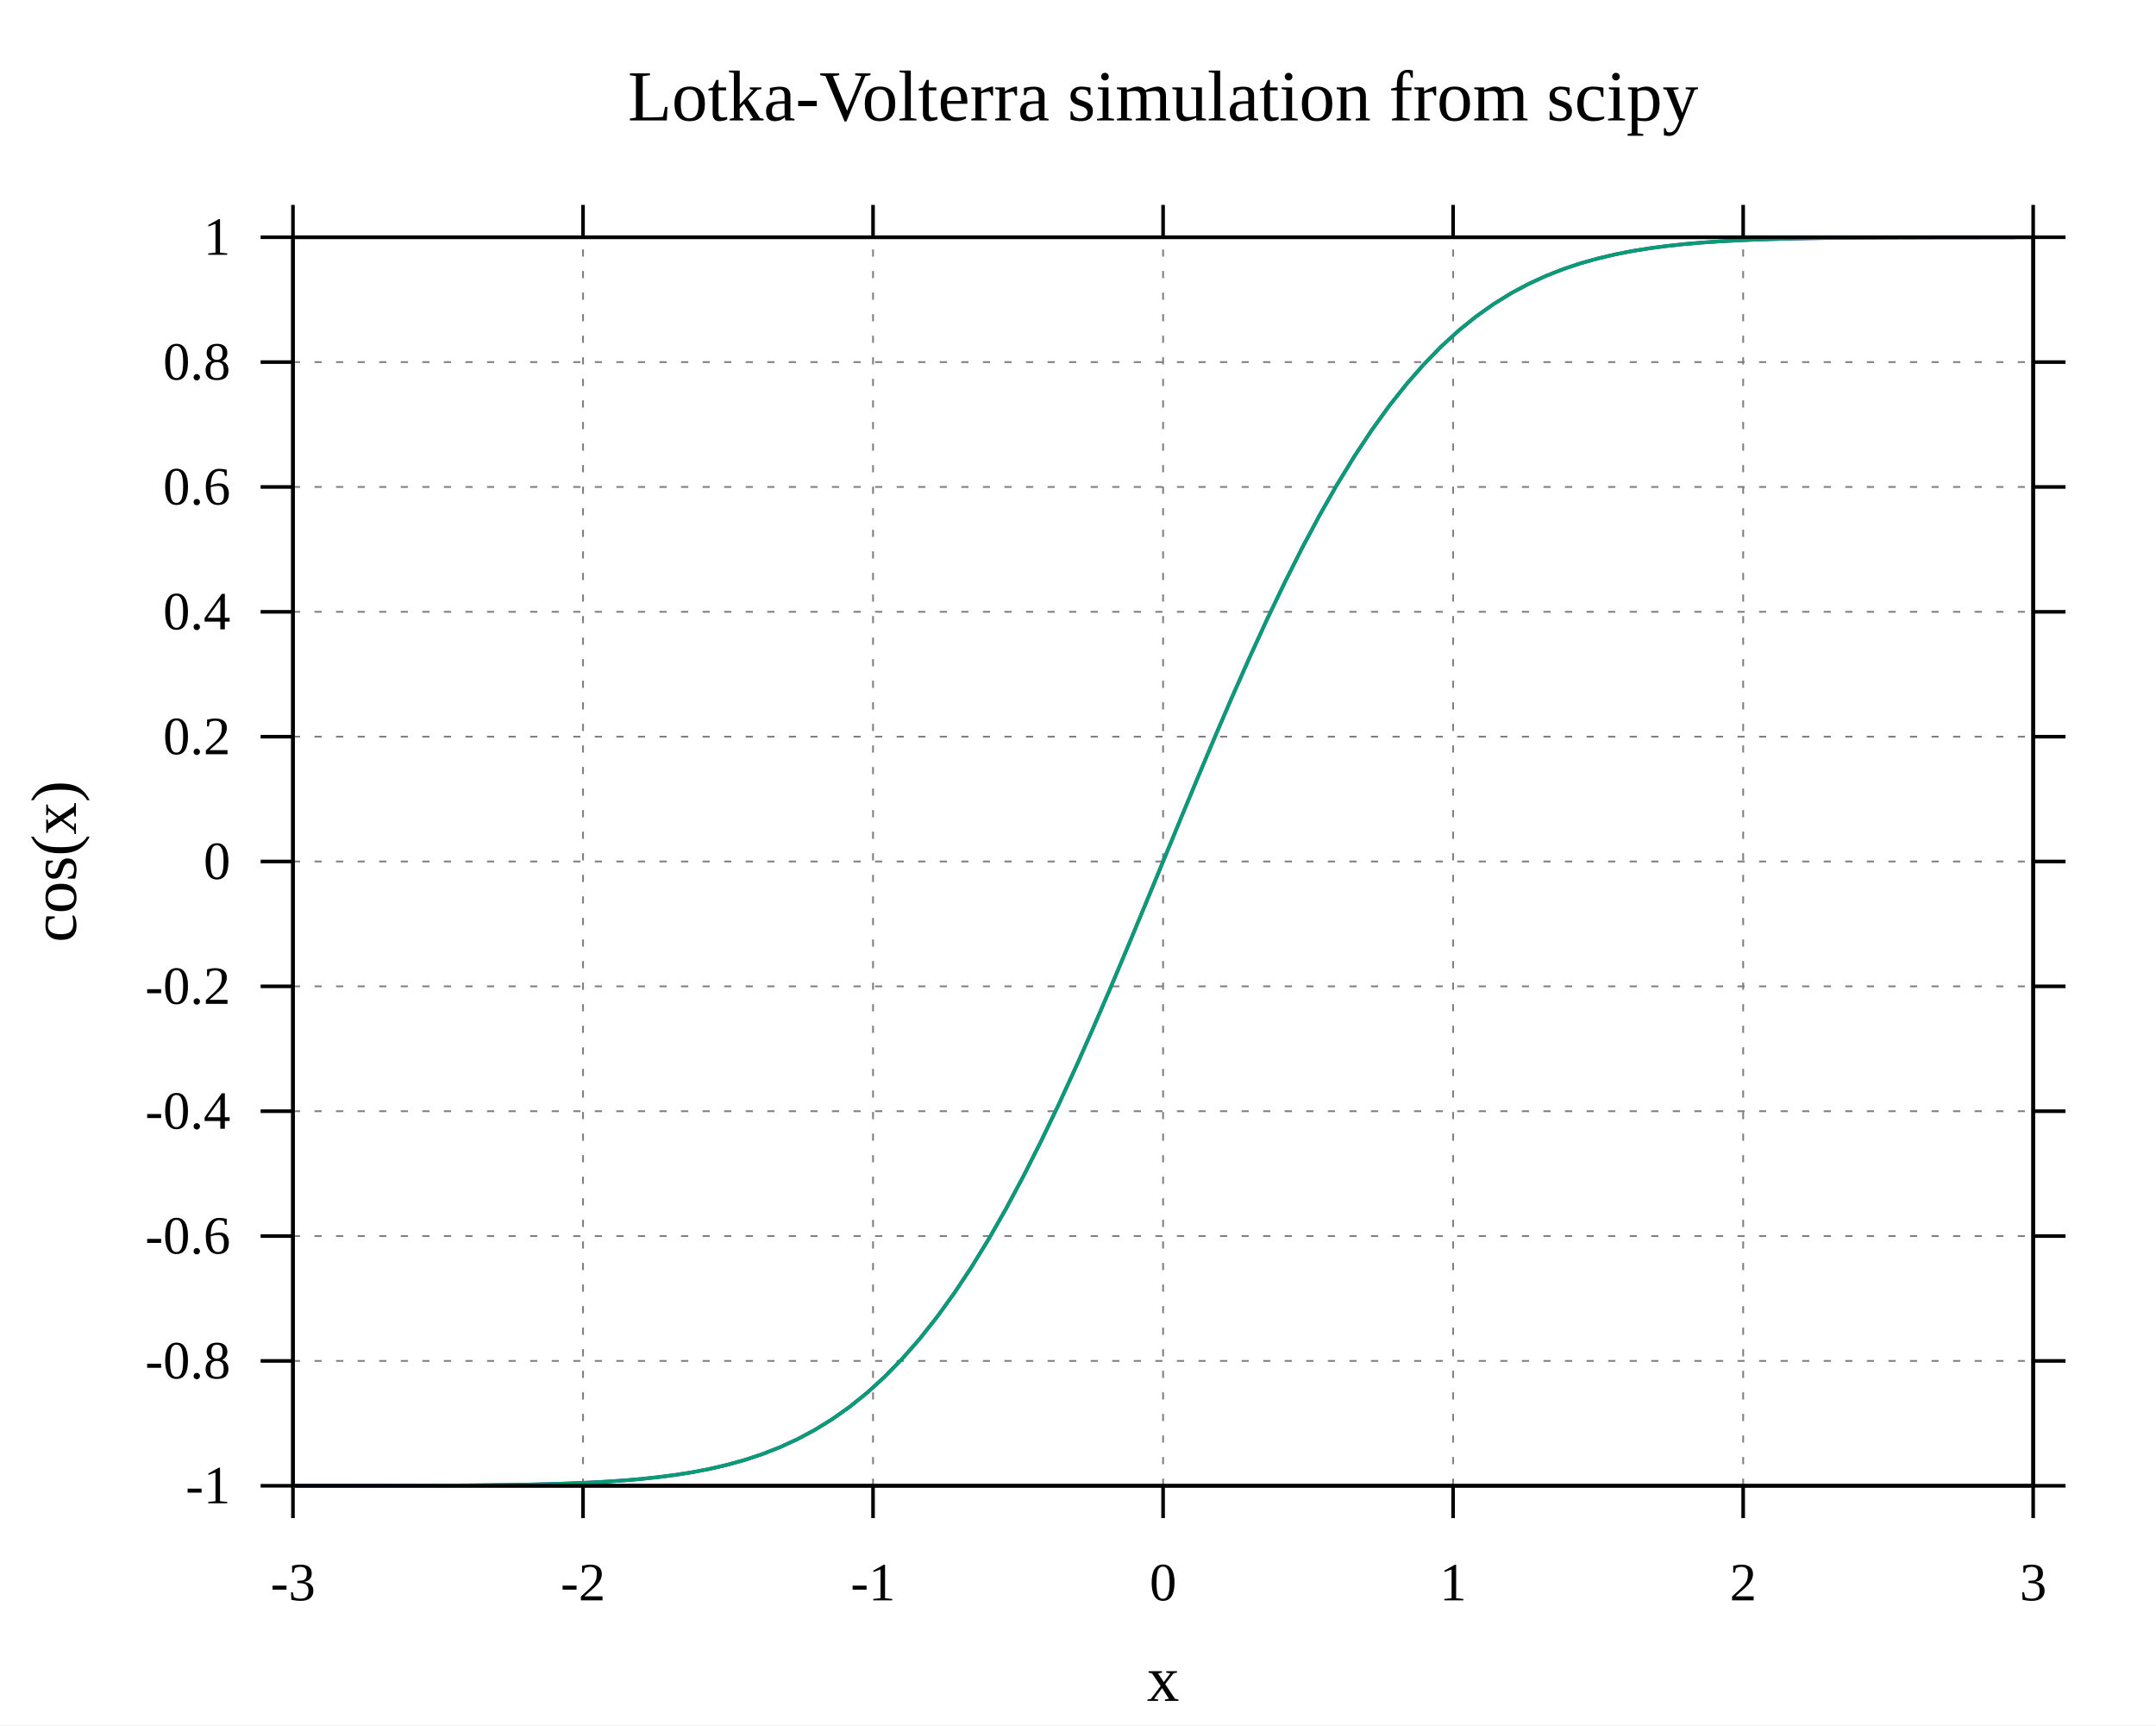
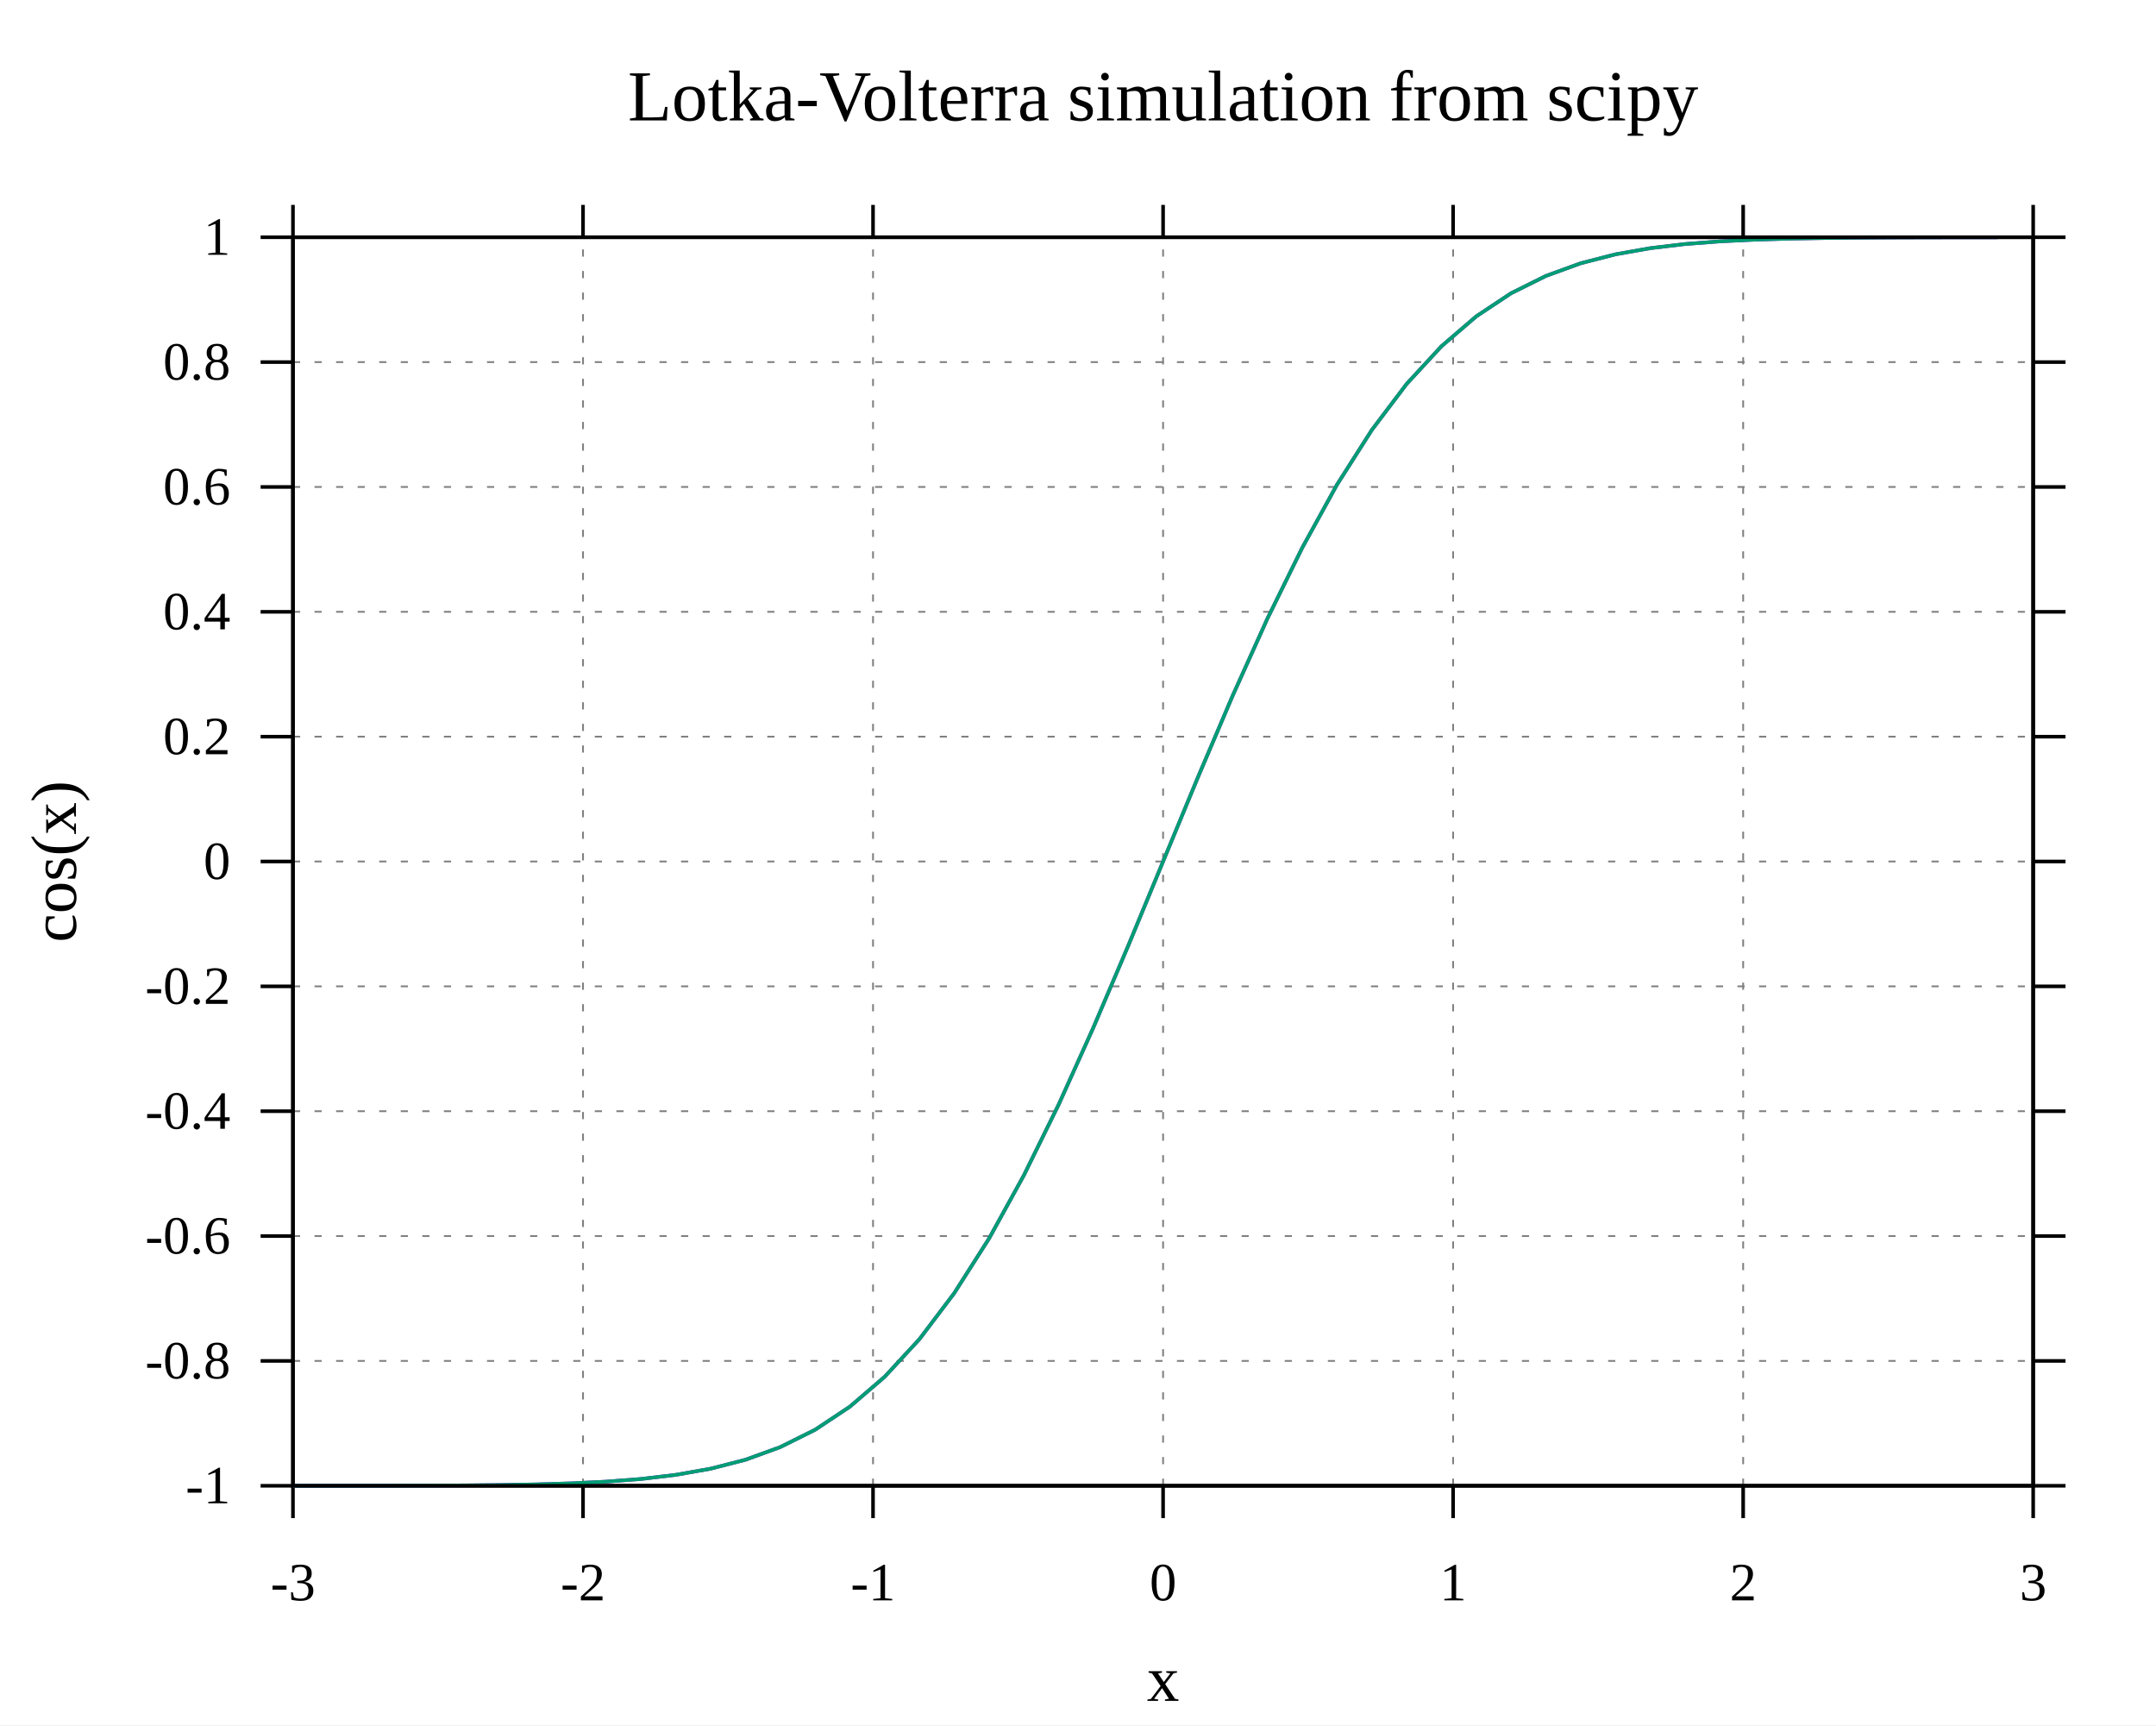
<svg xmlns="http://www.w3.org/2000/svg" xmlns:xlink="http://www.w3.org/1999/xlink" width="600" height="480" viewBox="0 0 600 480">
  <g id="gnuplot_canvas">
    <rect x="0" y="0" width="600" height="480" fill="#ffffff" />
    <defs>
      <circle id="gpDot" r="0.5" stroke-width="0.5" stroke="currentColor" />
      <path id="gpPt0" stroke-width="0.222" stroke="currentColor" d="M-1,0 h2 M0,-1 v2" />
      <path id="gpPt1" stroke-width="0.222" stroke="currentColor" d="M-1,-1 L1,1 M1,-1 L-1,1" />
      <path id="gpPt2" stroke-width="0.222" stroke="currentColor" d="M-1,0 L1,0 M0,-1 L0,1 M-1,-1 L1,1 M-1,1 L1,-1" />
      <rect id="gpPt3" stroke-width="0.222" stroke="currentColor" x="-1" y="-1" width="2" height="2" />
      <rect id="gpPt4" stroke-width="0.222" stroke="currentColor" fill="currentColor" x="-1" y="-1" width="2" height="2" />
      <circle id="gpPt5" stroke-width="0.222" stroke="currentColor" cx="0" cy="0" r="1" />
      <use xlink:href="#gpPt5" id="gpPt6" fill="currentColor" stroke="none" />
      <path id="gpPt7" stroke-width="0.222" stroke="currentColor" d="M0,-1.33 L-1.33,0.67 L1.33,0.67 z" />
      <use xlink:href="#gpPt7" id="gpPt8" fill="currentColor" stroke="none" />
      <use xlink:href="#gpPt7" id="gpPt9" stroke="currentColor" transform="rotate(180)" />
      <use xlink:href="#gpPt9" id="gpPt10" fill="currentColor" stroke="none" />
      <use xlink:href="#gpPt3" id="gpPt11" stroke="currentColor" transform="rotate(45)" />
      <use xlink:href="#gpPt11" id="gpPt12" fill="currentColor" stroke="none" />
      <path id="gpPt13" stroke-width="0.222" stroke="currentColor" d="M0,1.330 L1.265,0.411 L0.782,-1.067 L-0.782,-1.076 L-1.265,0.411 z" />
      <use xlink:href="#gpPt13" id="gpPt14" fill="currentColor" stroke="none" />
      <filter id="textbox" filterUnits="objectBoundingBox" x="0" y="0" height="1" width="1">
        <feFlood flood-color="#FFFFFF" flood-opacity="1" result="bgnd" />
        <feComposite in="SourceGraphic" in2="bgnd" operator="atop" />
      </filter>
      <filter id="greybox" filterUnits="objectBoundingBox" x="0" y="0" height="1" width="1">
        <feFlood flood-color="lightgrey" flood-opacity="1" result="grey" />
        <feComposite in="SourceGraphic" in2="grey" operator="atop" />
      </filter>
    </defs>
    <g fill="none" color="#FFFFFF" stroke="currentColor" stroke-width="1.00" stroke-linecap="butt" stroke-linejoin="miter">
</g>
    <g fill="none" color="black" stroke="currentColor" stroke-width="1.00" stroke-linecap="butt" stroke-linejoin="miter">
</g>
    <g fill="none" color="black" stroke="black" stroke-width="0.50" stroke-linecap="butt" stroke-linejoin="miter">
</g>
    <g fill="none" color="gray" stroke="currentColor" stroke-width="0.50" stroke-linecap="butt" stroke-linejoin="miter">
      <path stroke="gray" stroke-dasharray="2,4" class="gridline" d="M81.53,413.40 L565.82,413.40  " />
    </g>
    <g fill="none" color="gray" stroke="gray" stroke-width="1.00" stroke-linecap="butt" stroke-linejoin="miter">
</g>
    <g fill="none" color="black" stroke="currentColor" stroke-width="1.00" stroke-linecap="butt" stroke-linejoin="miter">
      <path stroke="black" d="M81.53,413.40 L72.53,413.40 M565.82,413.40 L574.82,413.40  " />
      <g transform="translate(64.14,418.28)" stroke="none" fill="black" font-family="Times New Roman" font-size="15.00" text-anchor="end">
        <text>
          <tspan font-family="Times New Roman">-1</tspan>
        </text>
      </g>
    </g>
    <g fill="none" color="black" stroke="currentColor" stroke-width="1.00" stroke-linecap="butt" stroke-linejoin="miter">
</g>
    <g fill="none" color="black" stroke="black" stroke-width="0.50" stroke-linecap="butt" stroke-linejoin="miter">
</g>
    <g fill="none" color="gray" stroke="currentColor" stroke-width="0.50" stroke-linecap="butt" stroke-linejoin="miter">
      <path stroke="gray" stroke-dasharray="2,4" class="gridline" d="M81.53,378.66 L565.82,378.66  " />
    </g>
    <g fill="none" color="gray" stroke="gray" stroke-width="1.00" stroke-linecap="butt" stroke-linejoin="miter">
</g>
    <g fill="none" color="black" stroke="currentColor" stroke-width="1.00" stroke-linecap="butt" stroke-linejoin="miter">
      <path stroke="black" d="M81.53,378.66 L72.53,378.66 M565.82,378.66 L574.82,378.66  " />
      <g transform="translate(64.14,383.54)" stroke="none" fill="black" font-family="Times New Roman" font-size="15.00" text-anchor="end">
        <text>
          <tspan font-family="Times New Roman">-0.8</tspan>
        </text>
      </g>
    </g>
    <g fill="none" color="black" stroke="currentColor" stroke-width="1.00" stroke-linecap="butt" stroke-linejoin="miter">
</g>
    <g fill="none" color="black" stroke="black" stroke-width="0.50" stroke-linecap="butt" stroke-linejoin="miter">
</g>
    <g fill="none" color="gray" stroke="currentColor" stroke-width="0.50" stroke-linecap="butt" stroke-linejoin="miter">
      <path stroke="gray" stroke-dasharray="2,4" class="gridline" d="M81.53,343.92 L565.82,343.92  " />
    </g>
    <g fill="none" color="gray" stroke="gray" stroke-width="1.00" stroke-linecap="butt" stroke-linejoin="miter">
</g>
    <g fill="none" color="black" stroke="currentColor" stroke-width="1.00" stroke-linecap="butt" stroke-linejoin="miter">
      <path stroke="black" d="M81.53,343.92 L72.53,343.92 M565.82,343.92 L574.82,343.92  " />
      <g transform="translate(64.14,348.80)" stroke="none" fill="black" font-family="Times New Roman" font-size="15.00" text-anchor="end">
        <text>
          <tspan font-family="Times New Roman">-0.6</tspan>
        </text>
      </g>
    </g>
    <g fill="none" color="black" stroke="currentColor" stroke-width="1.00" stroke-linecap="butt" stroke-linejoin="miter">
</g>
    <g fill="none" color="black" stroke="black" stroke-width="0.50" stroke-linecap="butt" stroke-linejoin="miter">
</g>
    <g fill="none" color="gray" stroke="currentColor" stroke-width="0.50" stroke-linecap="butt" stroke-linejoin="miter">
      <path stroke="gray" stroke-dasharray="2,4" class="gridline" d="M81.53,309.18 L565.82,309.18  " />
    </g>
    <g fill="none" color="gray" stroke="gray" stroke-width="1.00" stroke-linecap="butt" stroke-linejoin="miter">
</g>
    <g fill="none" color="black" stroke="currentColor" stroke-width="1.00" stroke-linecap="butt" stroke-linejoin="miter">
      <path stroke="black" d="M81.53,309.18 L72.53,309.18 M565.82,309.18 L574.82,309.18  " />
      <g transform="translate(64.14,314.06)" stroke="none" fill="black" font-family="Times New Roman" font-size="15.00" text-anchor="end">
        <text>
          <tspan font-family="Times New Roman">-0.4</tspan>
        </text>
      </g>
    </g>
    <g fill="none" color="black" stroke="currentColor" stroke-width="1.00" stroke-linecap="butt" stroke-linejoin="miter">
</g>
    <g fill="none" color="black" stroke="black" stroke-width="0.50" stroke-linecap="butt" stroke-linejoin="miter">
</g>
    <g fill="none" color="gray" stroke="currentColor" stroke-width="0.50" stroke-linecap="butt" stroke-linejoin="miter">
      <path stroke="gray" stroke-dasharray="2,4" class="gridline" d="M81.53,274.44 L565.82,274.44  " />
    </g>
    <g fill="none" color="gray" stroke="gray" stroke-width="1.00" stroke-linecap="butt" stroke-linejoin="miter">
</g>
    <g fill="none" color="black" stroke="currentColor" stroke-width="1.00" stroke-linecap="butt" stroke-linejoin="miter">
      <path stroke="black" d="M81.53,274.44 L72.53,274.44 M565.82,274.44 L574.82,274.44  " />
      <g transform="translate(64.14,279.32)" stroke="none" fill="black" font-family="Times New Roman" font-size="15.00" text-anchor="end">
        <text>
          <tspan font-family="Times New Roman">-0.2</tspan>
        </text>
      </g>
    </g>
    <g fill="none" color="black" stroke="currentColor" stroke-width="1.00" stroke-linecap="butt" stroke-linejoin="miter">
</g>
    <g fill="none" color="black" stroke="black" stroke-width="0.50" stroke-linecap="butt" stroke-linejoin="miter">
</g>
    <g fill="none" color="gray" stroke="currentColor" stroke-width="0.50" stroke-linecap="butt" stroke-linejoin="miter">
      <path stroke="gray" stroke-dasharray="2,4" class="gridline" d="M81.53,239.70 L565.82,239.70  " />
    </g>
    <g fill="none" color="gray" stroke="gray" stroke-width="1.00" stroke-linecap="butt" stroke-linejoin="miter">
</g>
    <g fill="none" color="black" stroke="currentColor" stroke-width="1.00" stroke-linecap="butt" stroke-linejoin="miter">
      <path stroke="black" d="M81.53,239.70 L72.53,239.70 M565.82,239.70 L574.82,239.70  " />
      <g transform="translate(64.14,244.58)" stroke="none" fill="black" font-family="Times New Roman" font-size="15.00" text-anchor="end">
        <text>
          <tspan font-family="Times New Roman"> 0</tspan>
        </text>
      </g>
    </g>
    <g fill="none" color="black" stroke="currentColor" stroke-width="1.00" stroke-linecap="butt" stroke-linejoin="miter">
</g>
    <g fill="none" color="black" stroke="black" stroke-width="0.50" stroke-linecap="butt" stroke-linejoin="miter">
</g>
    <g fill="none" color="gray" stroke="currentColor" stroke-width="0.50" stroke-linecap="butt" stroke-linejoin="miter">
      <path stroke="gray" stroke-dasharray="2,4" class="gridline" d="M81.53,204.97 L565.82,204.97  " />
    </g>
    <g fill="none" color="gray" stroke="gray" stroke-width="1.00" stroke-linecap="butt" stroke-linejoin="miter">
</g>
    <g fill="none" color="black" stroke="currentColor" stroke-width="1.00" stroke-linecap="butt" stroke-linejoin="miter">
      <path stroke="black" d="M81.53,204.97 L72.53,204.97 M565.82,204.97 L574.82,204.97  " />
      <g transform="translate(64.14,209.85)" stroke="none" fill="black" font-family="Times New Roman" font-size="15.00" text-anchor="end">
        <text>
          <tspan font-family="Times New Roman"> 0.2</tspan>
        </text>
      </g>
    </g>
    <g fill="none" color="black" stroke="currentColor" stroke-width="1.00" stroke-linecap="butt" stroke-linejoin="miter">
</g>
    <g fill="none" color="black" stroke="black" stroke-width="0.50" stroke-linecap="butt" stroke-linejoin="miter">
</g>
    <g fill="none" color="gray" stroke="currentColor" stroke-width="0.50" stroke-linecap="butt" stroke-linejoin="miter">
      <path stroke="gray" stroke-dasharray="2,4" class="gridline" d="M81.53,170.23 L565.82,170.23  " />
    </g>
    <g fill="none" color="gray" stroke="gray" stroke-width="1.00" stroke-linecap="butt" stroke-linejoin="miter">
</g>
    <g fill="none" color="black" stroke="currentColor" stroke-width="1.00" stroke-linecap="butt" stroke-linejoin="miter">
      <path stroke="black" d="M81.53,170.23 L72.53,170.23 M565.82,170.23 L574.82,170.23  " />
      <g transform="translate(64.14,175.11)" stroke="none" fill="black" font-family="Times New Roman" font-size="15.00" text-anchor="end">
        <text>
          <tspan font-family="Times New Roman"> 0.4</tspan>
        </text>
      </g>
    </g>
    <g fill="none" color="black" stroke="currentColor" stroke-width="1.00" stroke-linecap="butt" stroke-linejoin="miter">
</g>
    <g fill="none" color="black" stroke="black" stroke-width="0.50" stroke-linecap="butt" stroke-linejoin="miter">
</g>
    <g fill="none" color="gray" stroke="currentColor" stroke-width="0.50" stroke-linecap="butt" stroke-linejoin="miter">
      <path stroke="gray" stroke-dasharray="2,4" class="gridline" d="M81.53,135.49 L565.82,135.49  " />
    </g>
    <g fill="none" color="gray" stroke="gray" stroke-width="1.00" stroke-linecap="butt" stroke-linejoin="miter">
</g>
    <g fill="none" color="black" stroke="currentColor" stroke-width="1.00" stroke-linecap="butt" stroke-linejoin="miter">
      <path stroke="black" d="M81.53,135.49 L72.53,135.49 M565.82,135.49 L574.82,135.49  " />
      <g transform="translate(64.14,140.37)" stroke="none" fill="black" font-family="Times New Roman" font-size="15.00" text-anchor="end">
        <text>
          <tspan font-family="Times New Roman"> 0.6</tspan>
        </text>
      </g>
    </g>
    <g fill="none" color="black" stroke="currentColor" stroke-width="1.00" stroke-linecap="butt" stroke-linejoin="miter">
</g>
    <g fill="none" color="black" stroke="black" stroke-width="0.50" stroke-linecap="butt" stroke-linejoin="miter">
</g>
    <g fill="none" color="gray" stroke="currentColor" stroke-width="0.50" stroke-linecap="butt" stroke-linejoin="miter">
      <path stroke="gray" stroke-dasharray="2,4" class="gridline" d="M81.53,100.75 L565.82,100.75  " />
    </g>
    <g fill="none" color="gray" stroke="gray" stroke-width="1.00" stroke-linecap="butt" stroke-linejoin="miter">
</g>
    <g fill="none" color="black" stroke="currentColor" stroke-width="1.00" stroke-linecap="butt" stroke-linejoin="miter">
      <path stroke="black" d="M81.53,100.75 L72.53,100.75 M565.82,100.75 L574.82,100.75  " />
      <g transform="translate(64.14,105.63)" stroke="none" fill="black" font-family="Times New Roman" font-size="15.00" text-anchor="end">
        <text>
          <tspan font-family="Times New Roman"> 0.8</tspan>
        </text>
      </g>
    </g>
    <g fill="none" color="black" stroke="currentColor" stroke-width="1.00" stroke-linecap="butt" stroke-linejoin="miter">
</g>
    <g fill="none" color="black" stroke="black" stroke-width="0.50" stroke-linecap="butt" stroke-linejoin="miter">
</g>
    <g fill="none" color="gray" stroke="currentColor" stroke-width="0.50" stroke-linecap="butt" stroke-linejoin="miter">
      <path stroke="gray" stroke-dasharray="2,4" class="gridline" d="M81.53,66.01 L565.82,66.01  " />
    </g>
    <g fill="none" color="gray" stroke="gray" stroke-width="1.00" stroke-linecap="butt" stroke-linejoin="miter">
</g>
    <g fill="none" color="black" stroke="currentColor" stroke-width="1.00" stroke-linecap="butt" stroke-linejoin="miter">
      <path stroke="black" d="M81.53,66.01 L72.53,66.01 M565.82,66.01 L574.82,66.01  " />
      <g transform="translate(64.14,70.89)" stroke="none" fill="black" font-family="Times New Roman" font-size="15.00" text-anchor="end">
        <text>
          <tspan font-family="Times New Roman"> 1</tspan>
        </text>
      </g>
    </g>
    <g fill="none" color="black" stroke="currentColor" stroke-width="1.00" stroke-linecap="butt" stroke-linejoin="miter">
</g>
    <g fill="none" color="black" stroke="black" stroke-width="0.50" stroke-linecap="butt" stroke-linejoin="miter">
</g>
    <g fill="none" color="gray" stroke="currentColor" stroke-width="0.50" stroke-linecap="butt" stroke-linejoin="miter">
      <path stroke="gray" stroke-dasharray="2,4" class="gridline" d="M81.53,413.40 L81.53,66.01  " />
    </g>
    <g fill="none" color="gray" stroke="gray" stroke-width="1.00" stroke-linecap="butt" stroke-linejoin="miter">
</g>
    <g fill="none" color="black" stroke="currentColor" stroke-width="1.00" stroke-linecap="butt" stroke-linejoin="miter">
      <path stroke="black" d="M81.53,413.40 L81.53,422.40 M81.53,66.01 L81.53,57.01  " />
      <g transform="translate(81.53,445.28)" stroke="none" fill="black" font-family="Times New Roman" font-size="15.00" text-anchor="middle">
        <text>
          <tspan font-family="Times New Roman">-3</tspan>
        </text>
      </g>
    </g>
    <g fill="none" color="black" stroke="currentColor" stroke-width="1.00" stroke-linecap="butt" stroke-linejoin="miter">
</g>
    <g fill="none" color="black" stroke="black" stroke-width="0.50" stroke-linecap="butt" stroke-linejoin="miter">
</g>
    <g fill="none" color="gray" stroke="currentColor" stroke-width="0.50" stroke-linecap="butt" stroke-linejoin="miter">
      <path stroke="gray" stroke-dasharray="2,4" class="gridline" d="M162.25,413.40 L162.25,66.01  " />
    </g>
    <g fill="none" color="gray" stroke="gray" stroke-width="1.00" stroke-linecap="butt" stroke-linejoin="miter">
</g>
    <g fill="none" color="black" stroke="currentColor" stroke-width="1.00" stroke-linecap="butt" stroke-linejoin="miter">
      <path stroke="black" d="M162.25,413.40 L162.25,422.40 M162.25,66.01 L162.25,57.01  " />
      <g transform="translate(162.25,445.28)" stroke="none" fill="black" font-family="Times New Roman" font-size="15.00" text-anchor="middle">
        <text>
          <tspan font-family="Times New Roman">-2</tspan>
        </text>
      </g>
    </g>
    <g fill="none" color="black" stroke="currentColor" stroke-width="1.00" stroke-linecap="butt" stroke-linejoin="miter">
</g>
    <g fill="none" color="black" stroke="black" stroke-width="0.50" stroke-linecap="butt" stroke-linejoin="miter">
</g>
    <g fill="none" color="gray" stroke="currentColor" stroke-width="0.50" stroke-linecap="butt" stroke-linejoin="miter">
      <path stroke="gray" stroke-dasharray="2,4" class="gridline" d="M242.96,413.40 L242.96,66.01  " />
    </g>
    <g fill="none" color="gray" stroke="gray" stroke-width="1.00" stroke-linecap="butt" stroke-linejoin="miter">
</g>
    <g fill="none" color="black" stroke="currentColor" stroke-width="1.00" stroke-linecap="butt" stroke-linejoin="miter">
      <path stroke="black" d="M242.96,413.40 L242.96,422.40 M242.96,66.01 L242.96,57.01  " />
      <g transform="translate(242.96,445.28)" stroke="none" fill="black" font-family="Times New Roman" font-size="15.00" text-anchor="middle">
        <text>
          <tspan font-family="Times New Roman">-1</tspan>
        </text>
      </g>
    </g>
    <g fill="none" color="black" stroke="currentColor" stroke-width="1.00" stroke-linecap="butt" stroke-linejoin="miter">
</g>
    <g fill="none" color="black" stroke="black" stroke-width="0.50" stroke-linecap="butt" stroke-linejoin="miter">
</g>
    <g fill="none" color="gray" stroke="currentColor" stroke-width="0.50" stroke-linecap="butt" stroke-linejoin="miter">
      <path stroke="gray" stroke-dasharray="2,4" class="gridline" d="M323.68,413.40 L323.68,66.01  " />
    </g>
    <g fill="none" color="gray" stroke="gray" stroke-width="1.00" stroke-linecap="butt" stroke-linejoin="miter">
</g>
    <g fill="none" color="black" stroke="currentColor" stroke-width="1.00" stroke-linecap="butt" stroke-linejoin="miter">
      <path stroke="black" d="M323.68,413.40 L323.68,422.40 M323.68,66.01 L323.68,57.01  " />
      <g transform="translate(323.68,445.28)" stroke="none" fill="black" font-family="Times New Roman" font-size="15.00" text-anchor="middle">
        <text>
          <tspan font-family="Times New Roman"> 0</tspan>
        </text>
      </g>
    </g>
    <g fill="none" color="black" stroke="currentColor" stroke-width="1.00" stroke-linecap="butt" stroke-linejoin="miter">
</g>
    <g fill="none" color="black" stroke="black" stroke-width="0.50" stroke-linecap="butt" stroke-linejoin="miter">
</g>
    <g fill="none" color="gray" stroke="currentColor" stroke-width="0.50" stroke-linecap="butt" stroke-linejoin="miter">
      <path stroke="gray" stroke-dasharray="2,4" class="gridline" d="M404.39,413.40 L404.39,66.01  " />
    </g>
    <g fill="none" color="gray" stroke="gray" stroke-width="1.00" stroke-linecap="butt" stroke-linejoin="miter">
</g>
    <g fill="none" color="black" stroke="currentColor" stroke-width="1.00" stroke-linecap="butt" stroke-linejoin="miter">
      <path stroke="black" d="M404.39,413.40 L404.39,422.40 M404.39,66.01 L404.39,57.01  " />
      <g transform="translate(404.39,445.28)" stroke="none" fill="black" font-family="Times New Roman" font-size="15.00" text-anchor="middle">
        <text>
          <tspan font-family="Times New Roman"> 1</tspan>
        </text>
      </g>
    </g>
    <g fill="none" color="black" stroke="currentColor" stroke-width="1.00" stroke-linecap="butt" stroke-linejoin="miter">
</g>
    <g fill="none" color="black" stroke="black" stroke-width="0.50" stroke-linecap="butt" stroke-linejoin="miter">
</g>
    <g fill="none" color="gray" stroke="currentColor" stroke-width="0.50" stroke-linecap="butt" stroke-linejoin="miter">
      <path stroke="gray" stroke-dasharray="2,4" class="gridline" d="M485.11,413.40 L485.11,66.01  " />
    </g>
    <g fill="none" color="gray" stroke="gray" stroke-width="1.00" stroke-linecap="butt" stroke-linejoin="miter">
</g>
    <g fill="none" color="black" stroke="currentColor" stroke-width="1.00" stroke-linecap="butt" stroke-linejoin="miter">
      <path stroke="black" d="M485.11,413.40 L485.11,422.40 M485.11,66.01 L485.11,57.01  " />
      <g transform="translate(485.11,445.28)" stroke="none" fill="black" font-family="Times New Roman" font-size="15.00" text-anchor="middle">
        <text>
          <tspan font-family="Times New Roman"> 2</tspan>
        </text>
      </g>
    </g>
    <g fill="none" color="black" stroke="currentColor" stroke-width="1.00" stroke-linecap="butt" stroke-linejoin="miter">
</g>
    <g fill="none" color="black" stroke="black" stroke-width="0.50" stroke-linecap="butt" stroke-linejoin="miter">
</g>
    <g fill="none" color="gray" stroke="currentColor" stroke-width="0.50" stroke-linecap="butt" stroke-linejoin="miter">
      <path stroke="gray" stroke-dasharray="2,4" class="gridline" d="M565.82,413.40 L565.82,66.01  " />
    </g>
    <g fill="none" color="gray" stroke="gray" stroke-width="1.00" stroke-linecap="butt" stroke-linejoin="miter">
</g>
    <g fill="none" color="black" stroke="currentColor" stroke-width="1.00" stroke-linecap="butt" stroke-linejoin="miter">
      <path stroke="black" d="M565.82,413.40 L565.82,422.40 M565.82,66.01 L565.82,57.01  " />
      <g transform="translate(565.82,445.28)" stroke="none" fill="black" font-family="Times New Roman" font-size="15.00" text-anchor="middle">
        <text>
          <tspan font-family="Times New Roman"> 3</tspan>
        </text>
      </g>
    </g>
    <g fill="none" color="black" stroke="currentColor" stroke-width="1.00" stroke-linecap="butt" stroke-linejoin="miter">
</g>
    <g fill="none" color="black" stroke="currentColor" stroke-width="1.00" stroke-linecap="butt" stroke-linejoin="miter">
      <path stroke="black" d="M81.53,66.01 L81.53,413.40 L565.82,413.40 L565.82,66.01 L81.53,66.01 Z  " />
    </g>
    <g fill="none" color="black" stroke="currentColor" stroke-width="1.00" stroke-linecap="butt" stroke-linejoin="miter">
      <g transform="translate(21.13,239.71) rotate(270)" stroke="none" fill="black" font-family="Times New Roman" font-size="18.00" text-anchor="middle">
        <text>
          <tspan font-family="Times New Roman">cos(x)</tspan>
        </text>
      </g>
    </g>
    <g fill="none" color="black" stroke="currentColor" stroke-width="1.00" stroke-linecap="butt" stroke-linejoin="miter">
      <g transform="translate(323.67,473.25)" stroke="none" fill="black" font-family="Times New Roman" font-size="18.00" text-anchor="middle">
        <text>
          <tspan font-family="Times New Roman">x</tspan>
        </text>
      </g>
    </g>
    <g fill="none" color="black" stroke="currentColor" stroke-width="1.00" stroke-linecap="butt" stroke-linejoin="miter">
</g>
    <g id="gnuplot_plot_1">
      <g fill="none" color="black" stroke="currentColor" stroke-width="1.00" stroke-linecap="butt" stroke-linejoin="miter">
-         <path stroke="rgb(148,   0, 211)" d="M81.53,413.40 L86.37,413.39 L91.22,413.39 L96.06,413.39 L100.90,413.38 L105.74,413.38 L110.59,413.37 L115.43,413.35   L120.27,413.34 L125.12,413.31 L129.96,413.28 L134.80,413.24 L139.64,413.18 L144.49,413.11 L149.33,413.01 L154.17,412.88   L159.02,412.72 L163.86,412.51 L168.70,412.25 L173.55,411.92 L178.39,411.51 L183.23,410.99 L188.07,410.36 L192.92,409.59   L197.76,408.65 L202.60,407.51 L207.45,406.16 L212.29,404.54 L217.13,402.64 L221.97,400.41 L226.82,397.82 L231.66,394.83   L236.50,391.40 L241.35,387.49 L246.19,383.08 L251.03,378.12 L255.87,372.61 L260.72,366.50 L265.56,359.80 L270.40,352.50   L275.25,344.59 L280.09,336.10 L284.93,327.03 L289.77,317.43 L294.62,307.33 L299.46,296.79 L304.30,285.86 L309.15,274.61   L313.99,263.11 L318.83,251.45 L323.68,239.70 L328.52,227.96 L333.36,216.30 L338.20,204.80 L343.05,193.55 L347.89,182.62   L352.73,172.08 L357.58,161.98 L362.42,152.38 L367.26,143.31 L372.10,134.82 L376.95,126.91 L381.79,119.61 L386.63,112.91   L391.48,106.80 L396.32,101.29 L401.16,96.33 L406.00,91.92 L410.85,88.01 L415.69,84.58 L420.53,81.59 L425.38,79.00   L430.22,76.77 L435.06,74.87 L439.90,73.25 L444.75,71.90 L449.59,70.76 L454.43,69.82 L459.28,69.05 L464.12,68.42   L468.96,67.90 L473.80,67.49 L478.65,67.16 L483.49,66.90 L488.33,66.69 L493.18,66.53 L498.02,66.40 L502.86,66.30   L507.71,66.23 L512.55,66.17 L517.39,66.13 L522.23,66.10 L527.08,66.07 L531.92,66.06 L536.76,66.04 L541.61,66.03   L546.45,66.03 L551.29,66.02 L556.13,66.02 L560.98,66.02  " />
+         <path stroke="rgb(148,   0, 211)" d="M81.53,413.40 L91.22,413.39 L100.90,413.38 L110.59,413.37 L120.27,413.34 L129.96,413.28 L139.64,413.18 L149.33,413.01   L159.02,412.72 L168.70,412.25 L178.39,411.51 L188.07,410.36 L197.76,408.65 L207.45,406.16 L217.13,402.64 L226.82,397.82   L236.50,391.40 L246.19,383.08 L255.87,372.61 L265.56,359.80 L275.25,344.59 L284.93,327.03 L294.62,307.33 L304.30,285.86   L313.99,263.11 L323.68,239.70 L333.36,216.30 L343.05,193.55 L352.73,172.08 L362.42,152.38 L372.10,134.82 L381.79,119.61   L391.48,106.80 L401.16,96.33 L410.85,88.01 L420.53,81.59 L430.22,76.77 L439.90,73.25 L449.59,70.76 L459.28,69.05   L468.96,67.90 L478.65,67.16 L488.33,66.69 L498.02,66.40 L507.71,66.23 L517.39,66.13 L527.08,66.07 L536.76,66.04   L546.45,66.03 L556.13,66.02  " />
      </g>
    </g>
    <g id="gnuplot_plot_2">
      <g fill="none" color="black" stroke="currentColor" stroke-width="1.00" stroke-linecap="butt" stroke-linejoin="miter">
-         <path stroke="rgb(  0, 158, 115)" d="M81.53,413.40 L86.37,413.39 L91.22,413.39 L96.06,413.39 L100.90,413.38 L105.74,413.38 L110.59,413.37 L115.43,413.35   L120.27,413.34 L125.12,413.31 L129.96,413.28 L134.80,413.24 L139.64,413.18 L144.49,413.11 L149.33,413.01 L154.17,412.88   L159.02,412.72 L163.86,412.51 L168.70,412.25 L173.55,411.92 L178.39,411.51 L183.23,410.99 L188.07,410.36 L192.92,409.59   L197.76,408.65 L202.60,407.51 L207.45,406.16 L212.29,404.54 L217.13,402.64 L221.97,400.41 L226.82,397.82 L231.66,394.83   L236.50,391.40 L241.35,387.49 L246.19,383.08 L251.03,378.12 L255.87,372.61 L260.72,366.50 L265.56,359.80 L270.40,352.50   L275.25,344.59 L280.09,336.10 L284.93,327.03 L289.77,317.43 L294.62,307.33 L299.46,296.79 L304.30,285.86 L309.15,274.61   L313.99,263.11 L318.83,251.45 L323.68,239.70 L328.52,227.96 L333.36,216.30 L338.20,204.80 L343.05,193.55 L347.89,182.62   L352.73,172.08 L357.58,161.98 L362.42,152.38 L367.26,143.31 L372.10,134.82 L376.95,126.91 L381.79,119.61 L386.63,112.91   L391.48,106.80 L396.32,101.29 L401.16,96.33 L406.00,91.92 L410.85,88.01 L415.69,84.58 L420.53,81.59 L425.38,79.00   L430.22,76.77 L435.06,74.87 L439.90,73.25 L444.75,71.90 L449.59,70.76 L454.43,69.82 L459.28,69.05 L464.12,68.42   L468.96,67.90 L473.80,67.49 L478.65,67.16 L483.49,66.90 L488.33,66.69 L493.18,66.53 L498.02,66.40 L502.86,66.30   L507.71,66.23 L512.55,66.17 L517.39,66.13 L522.23,66.10 L527.08,66.07 L531.92,66.06 L536.76,66.04 L541.61,66.03   L546.45,66.03 L551.29,66.02 L556.13,66.02 L560.98,66.02  " />
+         <path stroke="rgb(  0, 158, 115)" d="M81.53,413.40 L91.22,413.39 L100.90,413.38 L110.59,413.37 L120.27,413.34 L129.96,413.28 L139.64,413.18 L149.33,413.01   L159.02,412.72 L168.70,412.25 L178.39,411.51 L188.07,410.36 L197.76,408.65 L207.45,406.16 L217.13,402.64 L226.82,397.82   L236.50,391.40 L246.19,383.08 L255.87,372.61 L265.56,359.80 L275.25,344.59 L284.93,327.03 L294.62,307.33 L304.30,285.86   L313.99,263.11 L323.68,239.70 L333.36,216.30 L343.05,193.55 L352.73,172.08 L362.42,152.38 L372.10,134.82 L381.79,119.61   L391.48,106.80 L401.16,96.33 L410.85,88.01 L420.53,81.59 L430.22,76.77 L439.90,73.25 L449.59,70.76 L459.28,69.05   L468.96,67.90 L478.65,67.16 L488.33,66.69 L498.02,66.40 L507.71,66.23 L517.39,66.13 L527.08,66.07 L536.76,66.04   L546.45,66.03 L556.13,66.02  " />
      </g>
    </g>
    <g fill="none" color="#FFFFFF" stroke="rgb(  0, 158, 115)" stroke-width="2.00" stroke-linecap="butt" stroke-linejoin="miter">
</g>
    <g fill="none" color="black" stroke="currentColor" stroke-width="2.00" stroke-linecap="butt" stroke-linejoin="miter">
</g>
    <g fill="none" color="black" stroke="black" stroke-width="1.00" stroke-linecap="butt" stroke-linejoin="miter">
</g>
    <g fill="none" color="black" stroke="currentColor" stroke-width="1.00" stroke-linecap="butt" stroke-linejoin="miter">
      <path stroke="black" d="M81.53,66.01 L81.53,413.40 L565.82,413.40 L565.82,66.01 L81.53,66.01 Z  " />
    </g>
    <g fill="none" color="black" stroke="currentColor" stroke-width="1.00" stroke-linecap="butt" stroke-linejoin="miter">
      <g transform="translate(323.67,33.51)" stroke="none" fill="black" font-family="Times New Roman" font-size="20.00" text-anchor="middle">
        <text>
          <tspan font-family="Times New Roman">Lotka-Volterra simulation from scipy</tspan>
        </text>
      </g>
    </g>
    <g fill="none" color="black" stroke="currentColor" stroke-width="1.00" stroke-linecap="butt" stroke-linejoin="miter">
</g>
  </g>
</svg>
